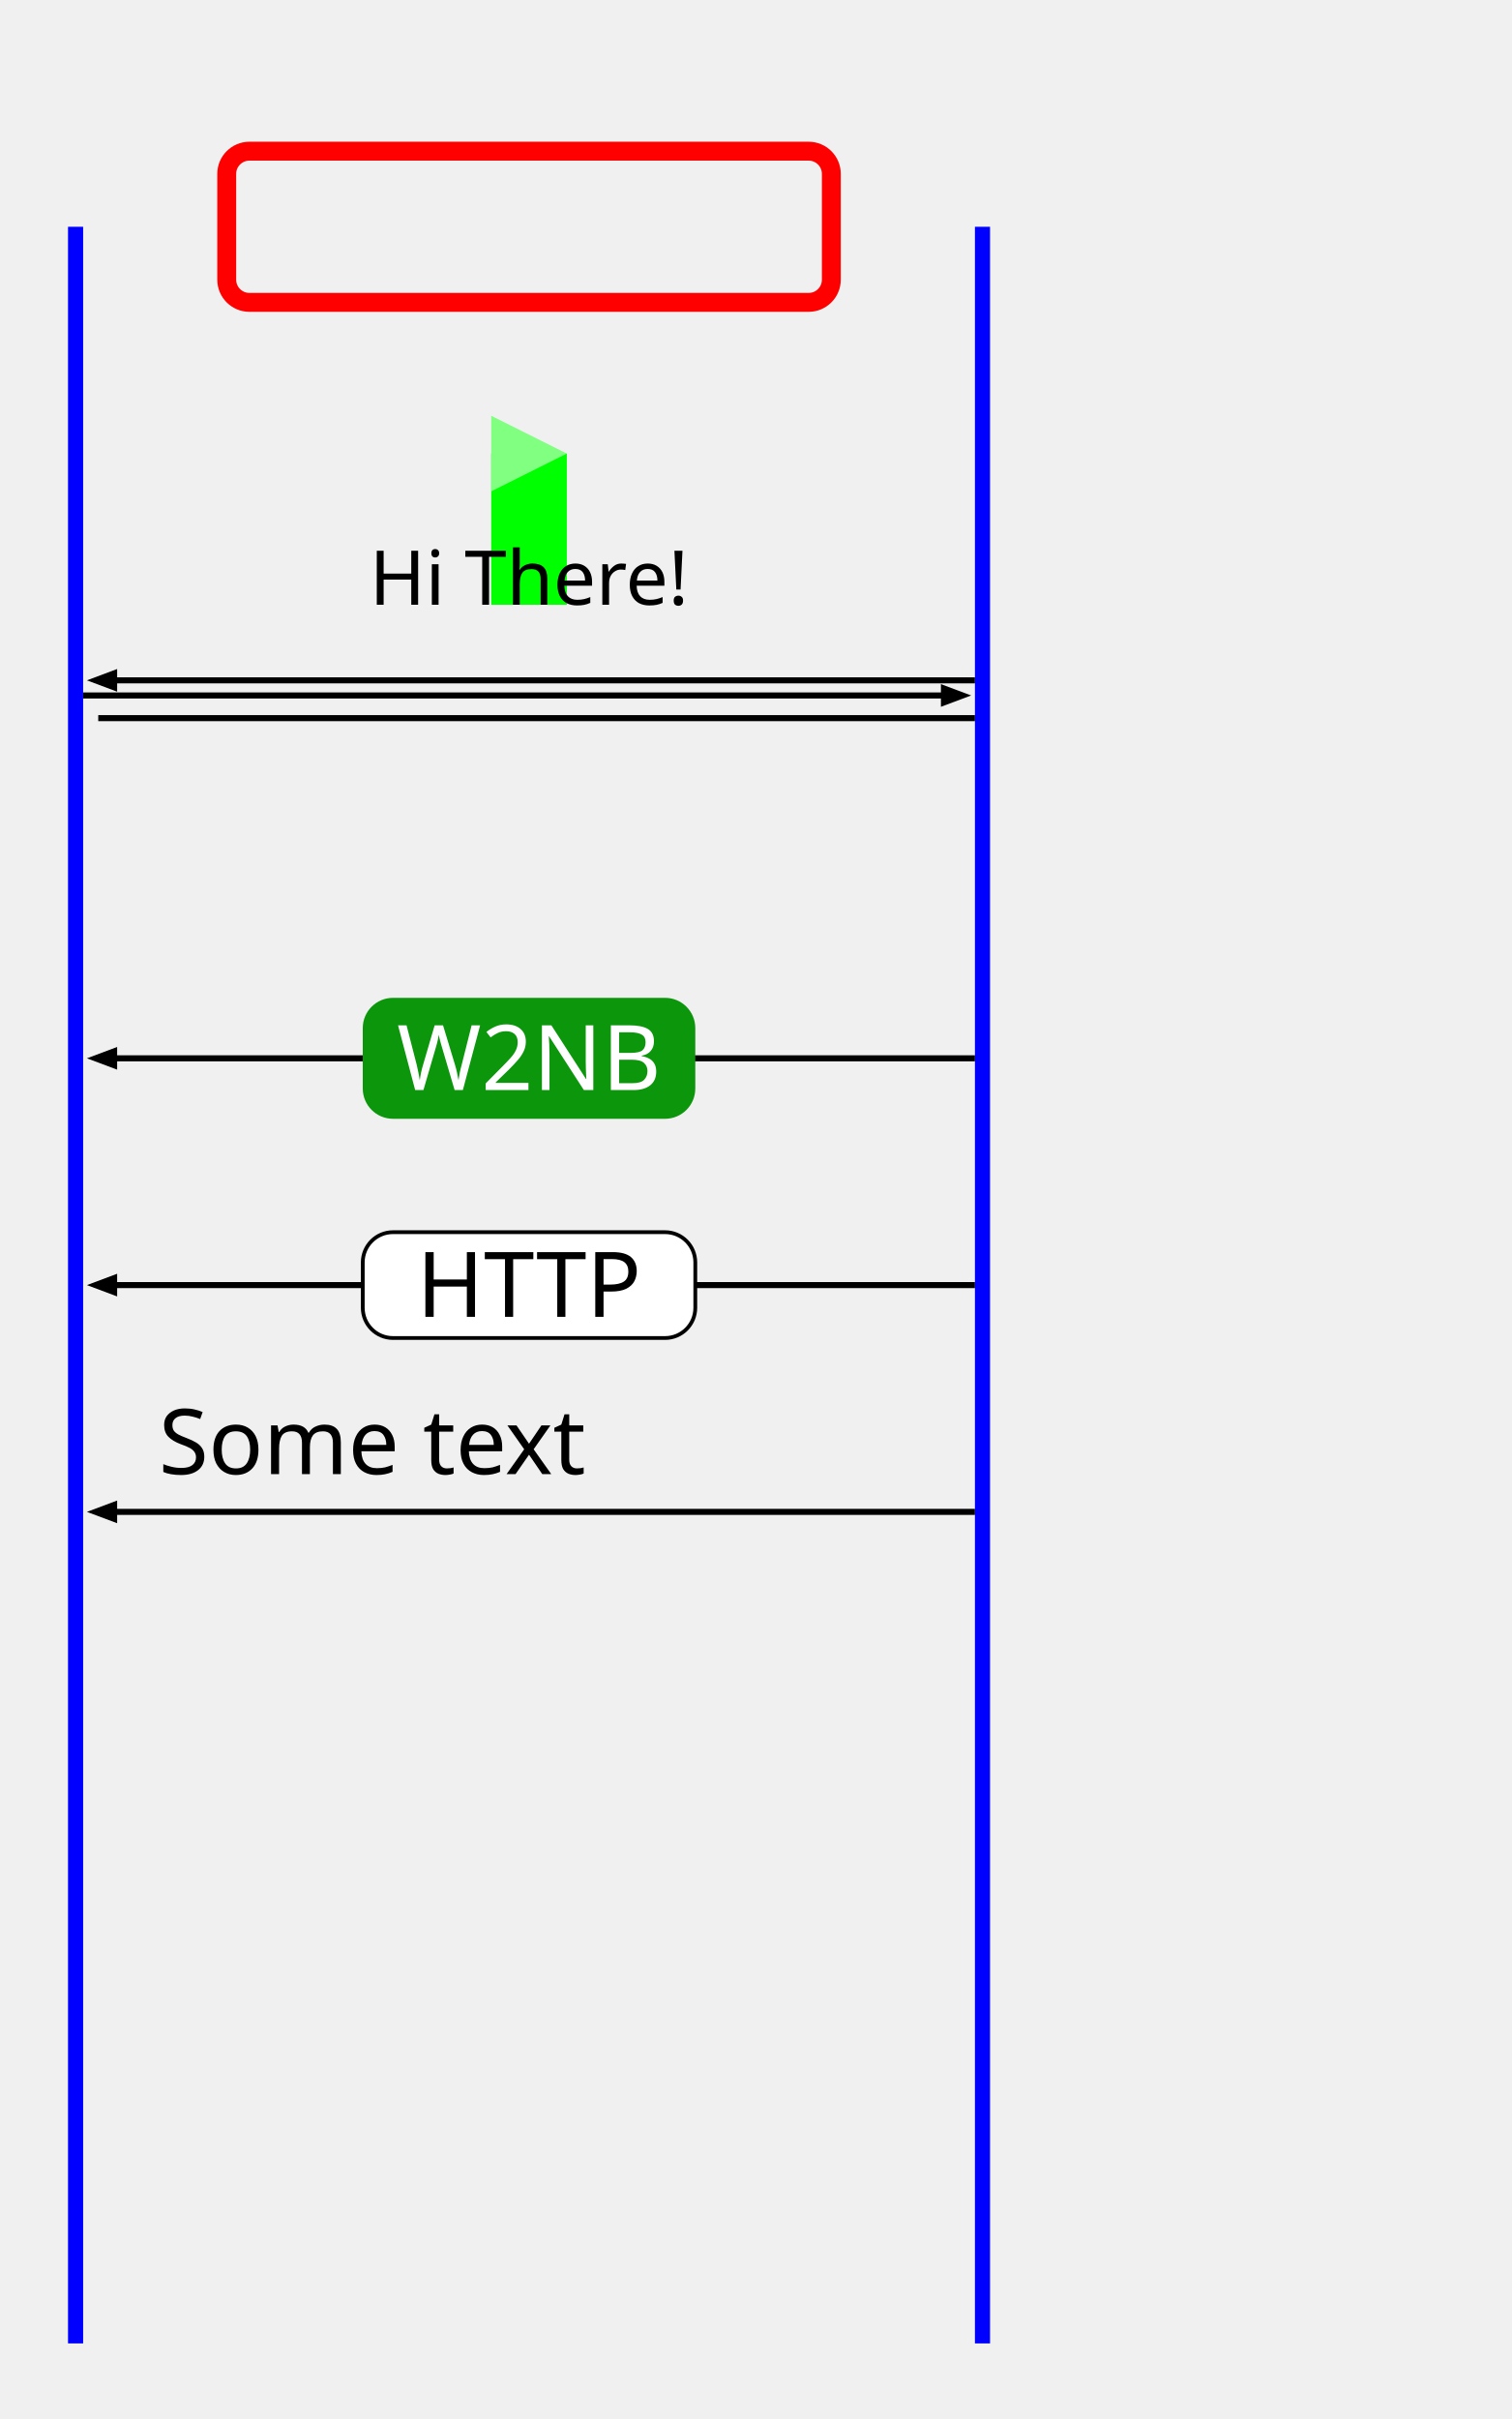
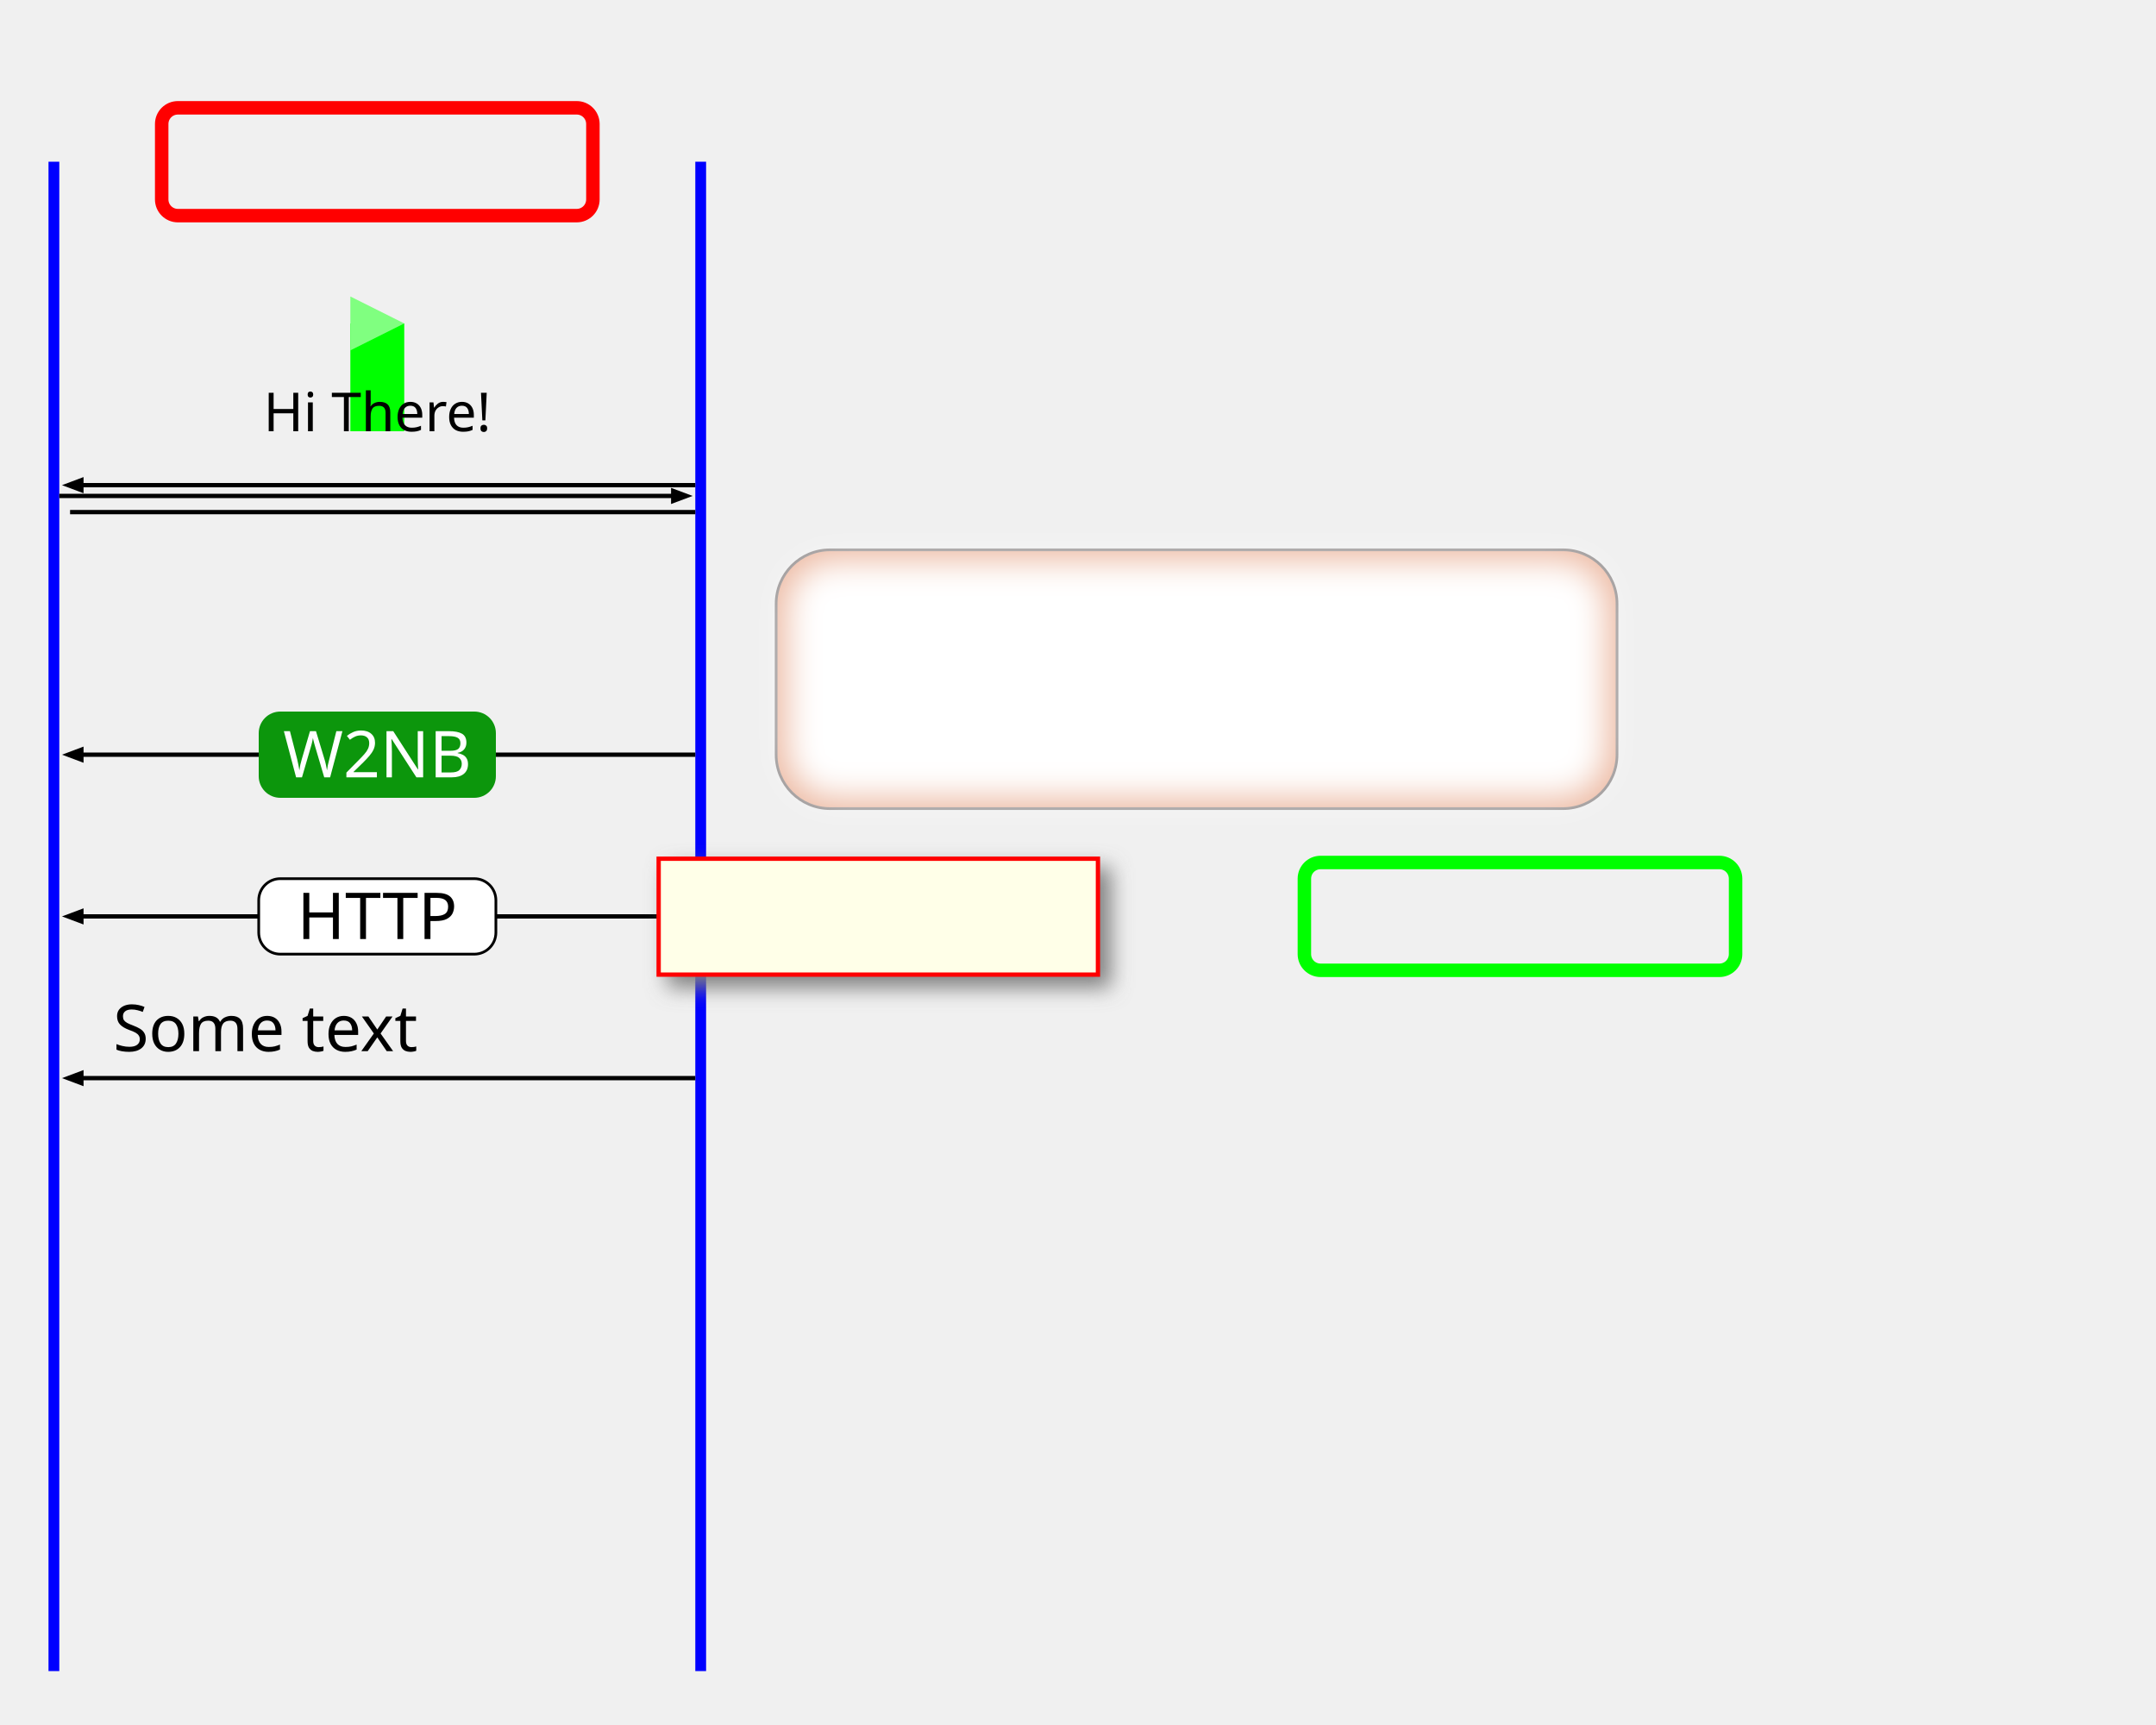
- <svg xmlns="http://www.w3.org/2000/svg" width="200.0" height="320.0">
+ <svg xmlns="http://www.w3.org/2000/svg" width="400.0" height="320.0">
+   <defs>
+     <filter height="150%" width="150%" y="-25%" x="-25%" id="actorsBlur">
+       <feGaussianBlur stdDeviation="3" />
+     </filter>
+     <filter width="200%" height="200%" x="-50%" y="-50%" id="messageBlur">
+       <feGaussianBlur stdDeviation="2" />
+     </filter>
+   </defs>
  <g>
    <line x1="10" y1="30" x2="10" y2="310" stroke-width="2" stroke="#0000FF" />
    <rect x="30" y="20" width="80" height="20" stroke-width="2.5" stroke="#FF0000" fill="none" rx="3" ry="3" />
    <line x1="130" y1="30" x2="130" y2="310" stroke-width="2" stroke="#0000FF" />
    <rect x="65" y="60" width="10" height="20" fill="#00FF00" />
    <text x="70" y="80" font-family="Sans-serif" font-size="10" text-anchor="middle" fill="#000000">Hi There!</text>
    <line x1="13.5" y1="90" x2="129" y2="90" stroke-width="0.8" stroke="#000000" />
    <polygon stroke="none" fill="#000000" points="11.5,90 15.5,88.5 15.5,91.5" />
    <line x1="11" y1="92" x2="126.5" y2="92" stroke-width="0.8" stroke="#000000" />
    <polygon stroke="none" fill="#000000" points="124.5,90.5 124.5,93.5 128.5,92" />
    <line x1="13" y1="95" x2="129" y2="95" stroke-width="0.8" stroke="#000000" />
    <polygon stroke="none" fill="#80ff80" points="65,55 65,65 75,60" />
    <line x1="13.5" y1="140" x2="129" y2="140" stroke-width="0.8" stroke="#000000" />
    <polygon stroke="none" fill="#000000" points="11.5,140 15.5,138.5 15.5,141.5" />
    <rect x="48" y="132" width="44" height="16" fill="#0c960c" rx="4" ry="4" />
    <text x="70" y="140" font-family="Sans-serif" font-size="12" text-anchor="middle" fill="#FFFFFF" dy="0.35em">W2NB</text>
    <line x1="13.5" y1="170" x2="129" y2="170" stroke-width="0.8" stroke="#000000" />
    <polygon stroke="none" fill="#000000" points="11.5,170 15.5,168.5 15.5,171.5" />
    <rect x="48" y="163" width="44" height="14" stroke-width="0.5" stroke="#000000" fill="#FFFFFF" rx="4" ry="4" />
    <text x="70" y="170" font-family="Sans-serif" font-size="12" text-anchor="middle" fill="#000000" dy="0.35em">HTTP</text>
    <line x1="13.5" y1="200" x2="129" y2="200" stroke-width="0.8" stroke="#000000" />
    <polygon stroke="none" fill="#000000" points="11.5,200 15.5,198.5 15.5,201.5" />
    <text x="21" y="195" font-family="Sans-serif" font-size="12" text-anchor="start" fill="#000000">Some text</text>
+     <rect x="144" y="102" width="156" height="48" stroke-width="0.5" stroke="#969191" fill="#edbca6" rx="10" ry="10" />
+     <rect x="146" y="104" width="152" height="44" fill="#ffffff" rx="9" ry="9" filter="url(#actorsBlur)" />
+     <rect x="242" y="160" width="80" height="20" stroke-width="2.5" stroke="#00FF00" fill="none" rx="3" ry="3" />
+     <rect x="123.8" y="160.9" width="82.3" height="22.3" fill="#7f7f7f" filter="url(#messageBlur)" />
+     <rect x="122.2" y="159.3" width="81.5" height="21.5" stroke-width="0.8" stroke="#FF0000" fill="#FFFFE8" />
  </g>
</svg>
